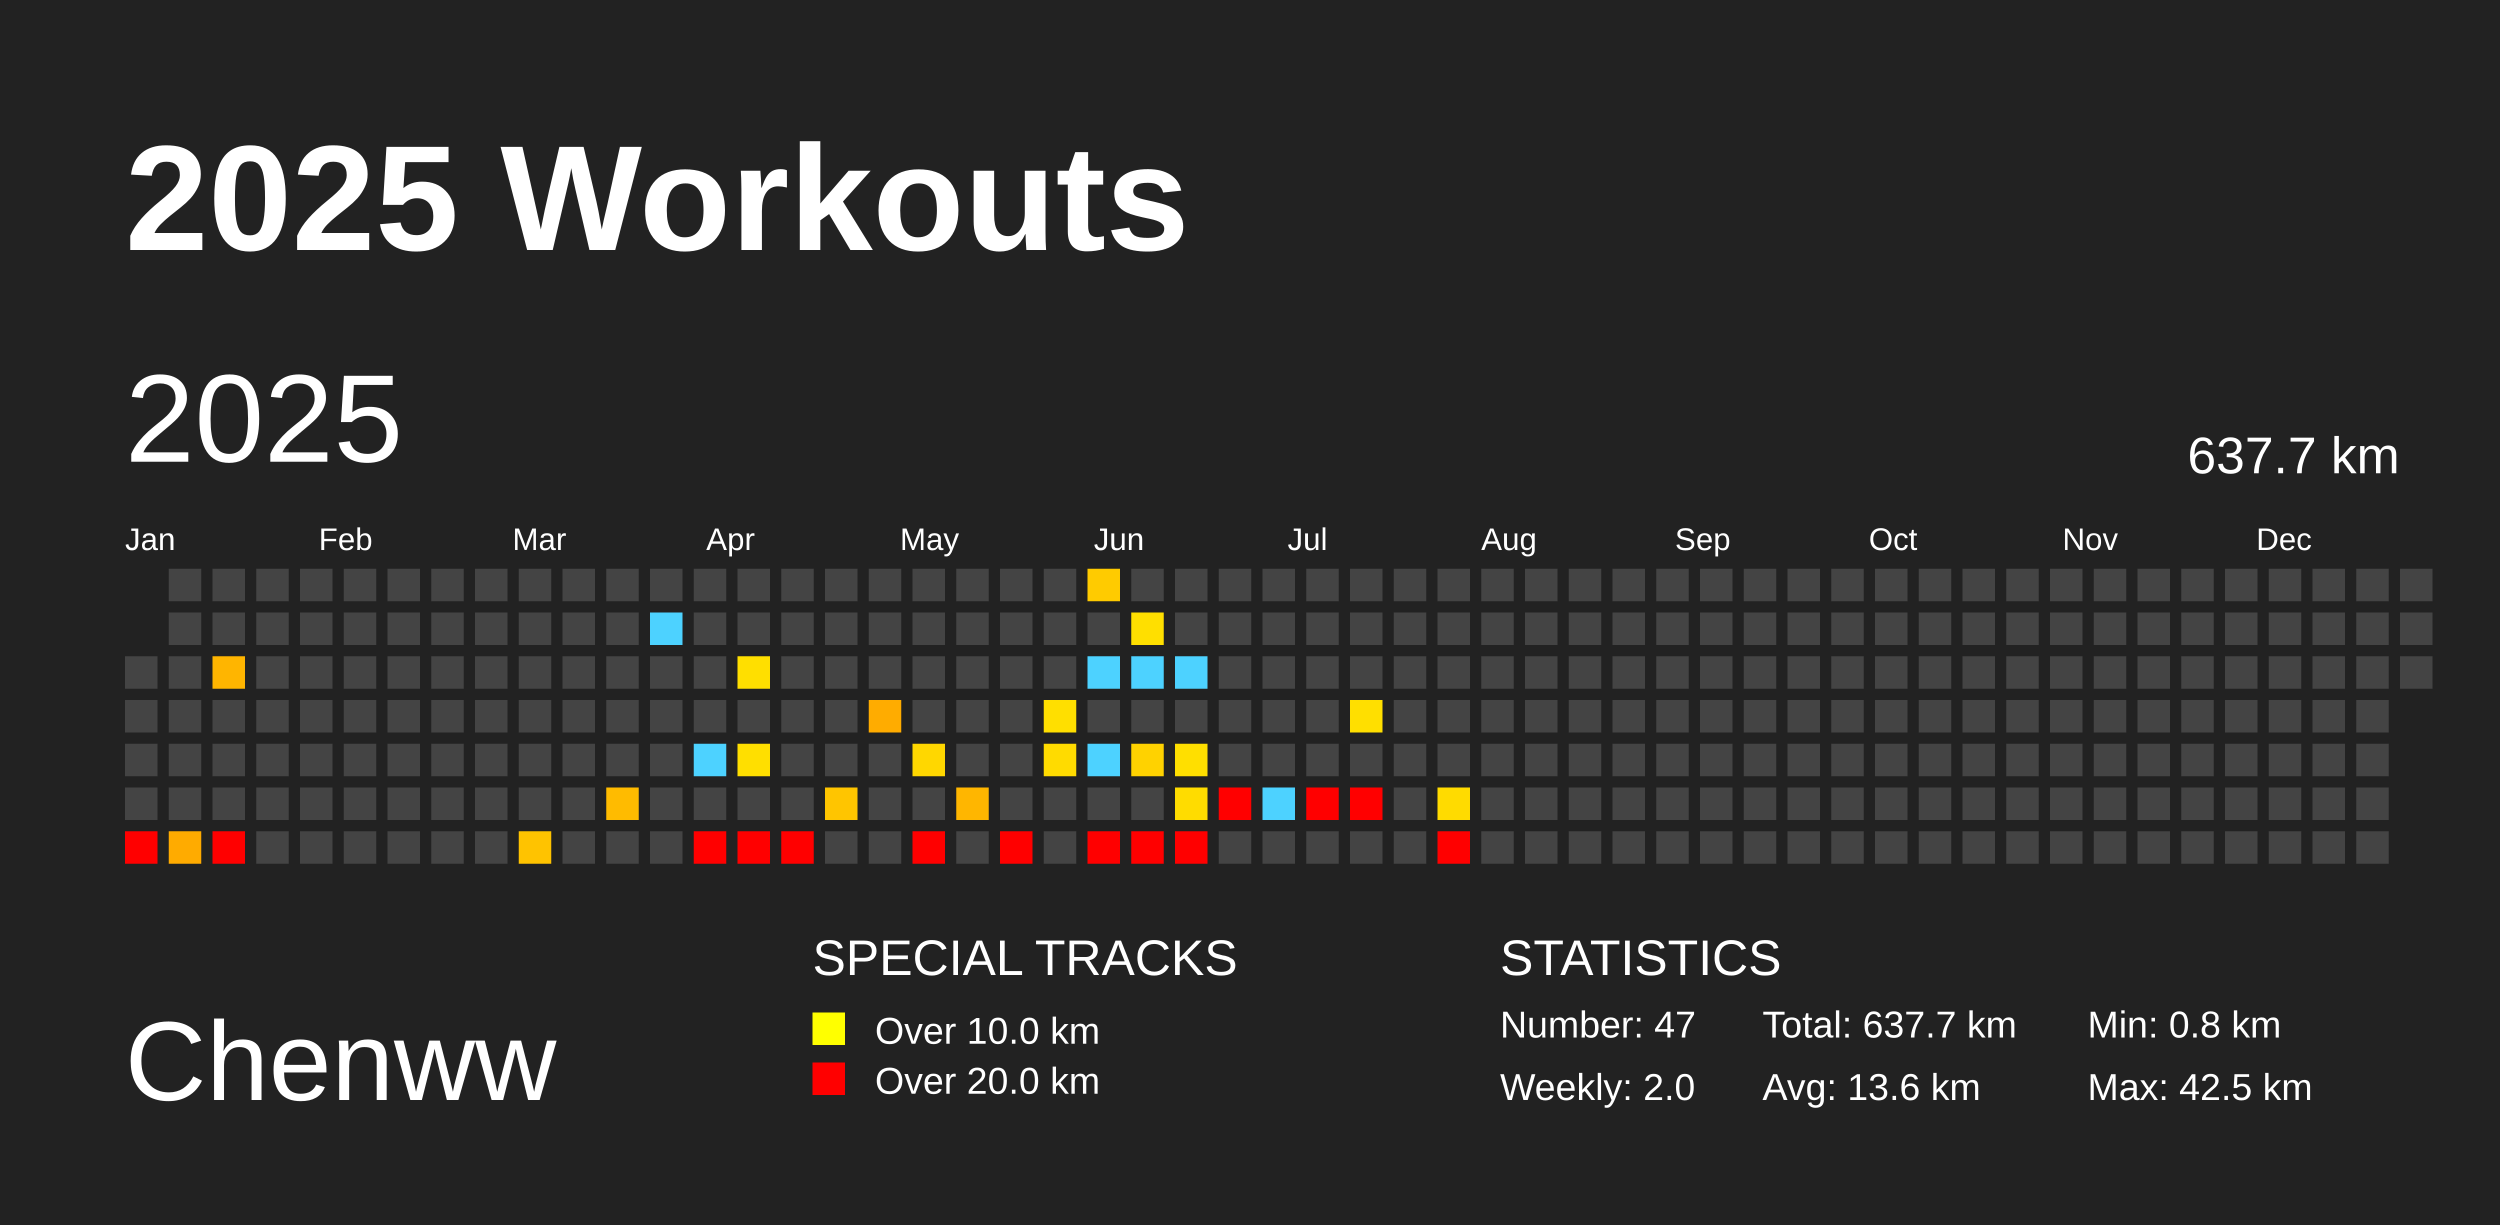
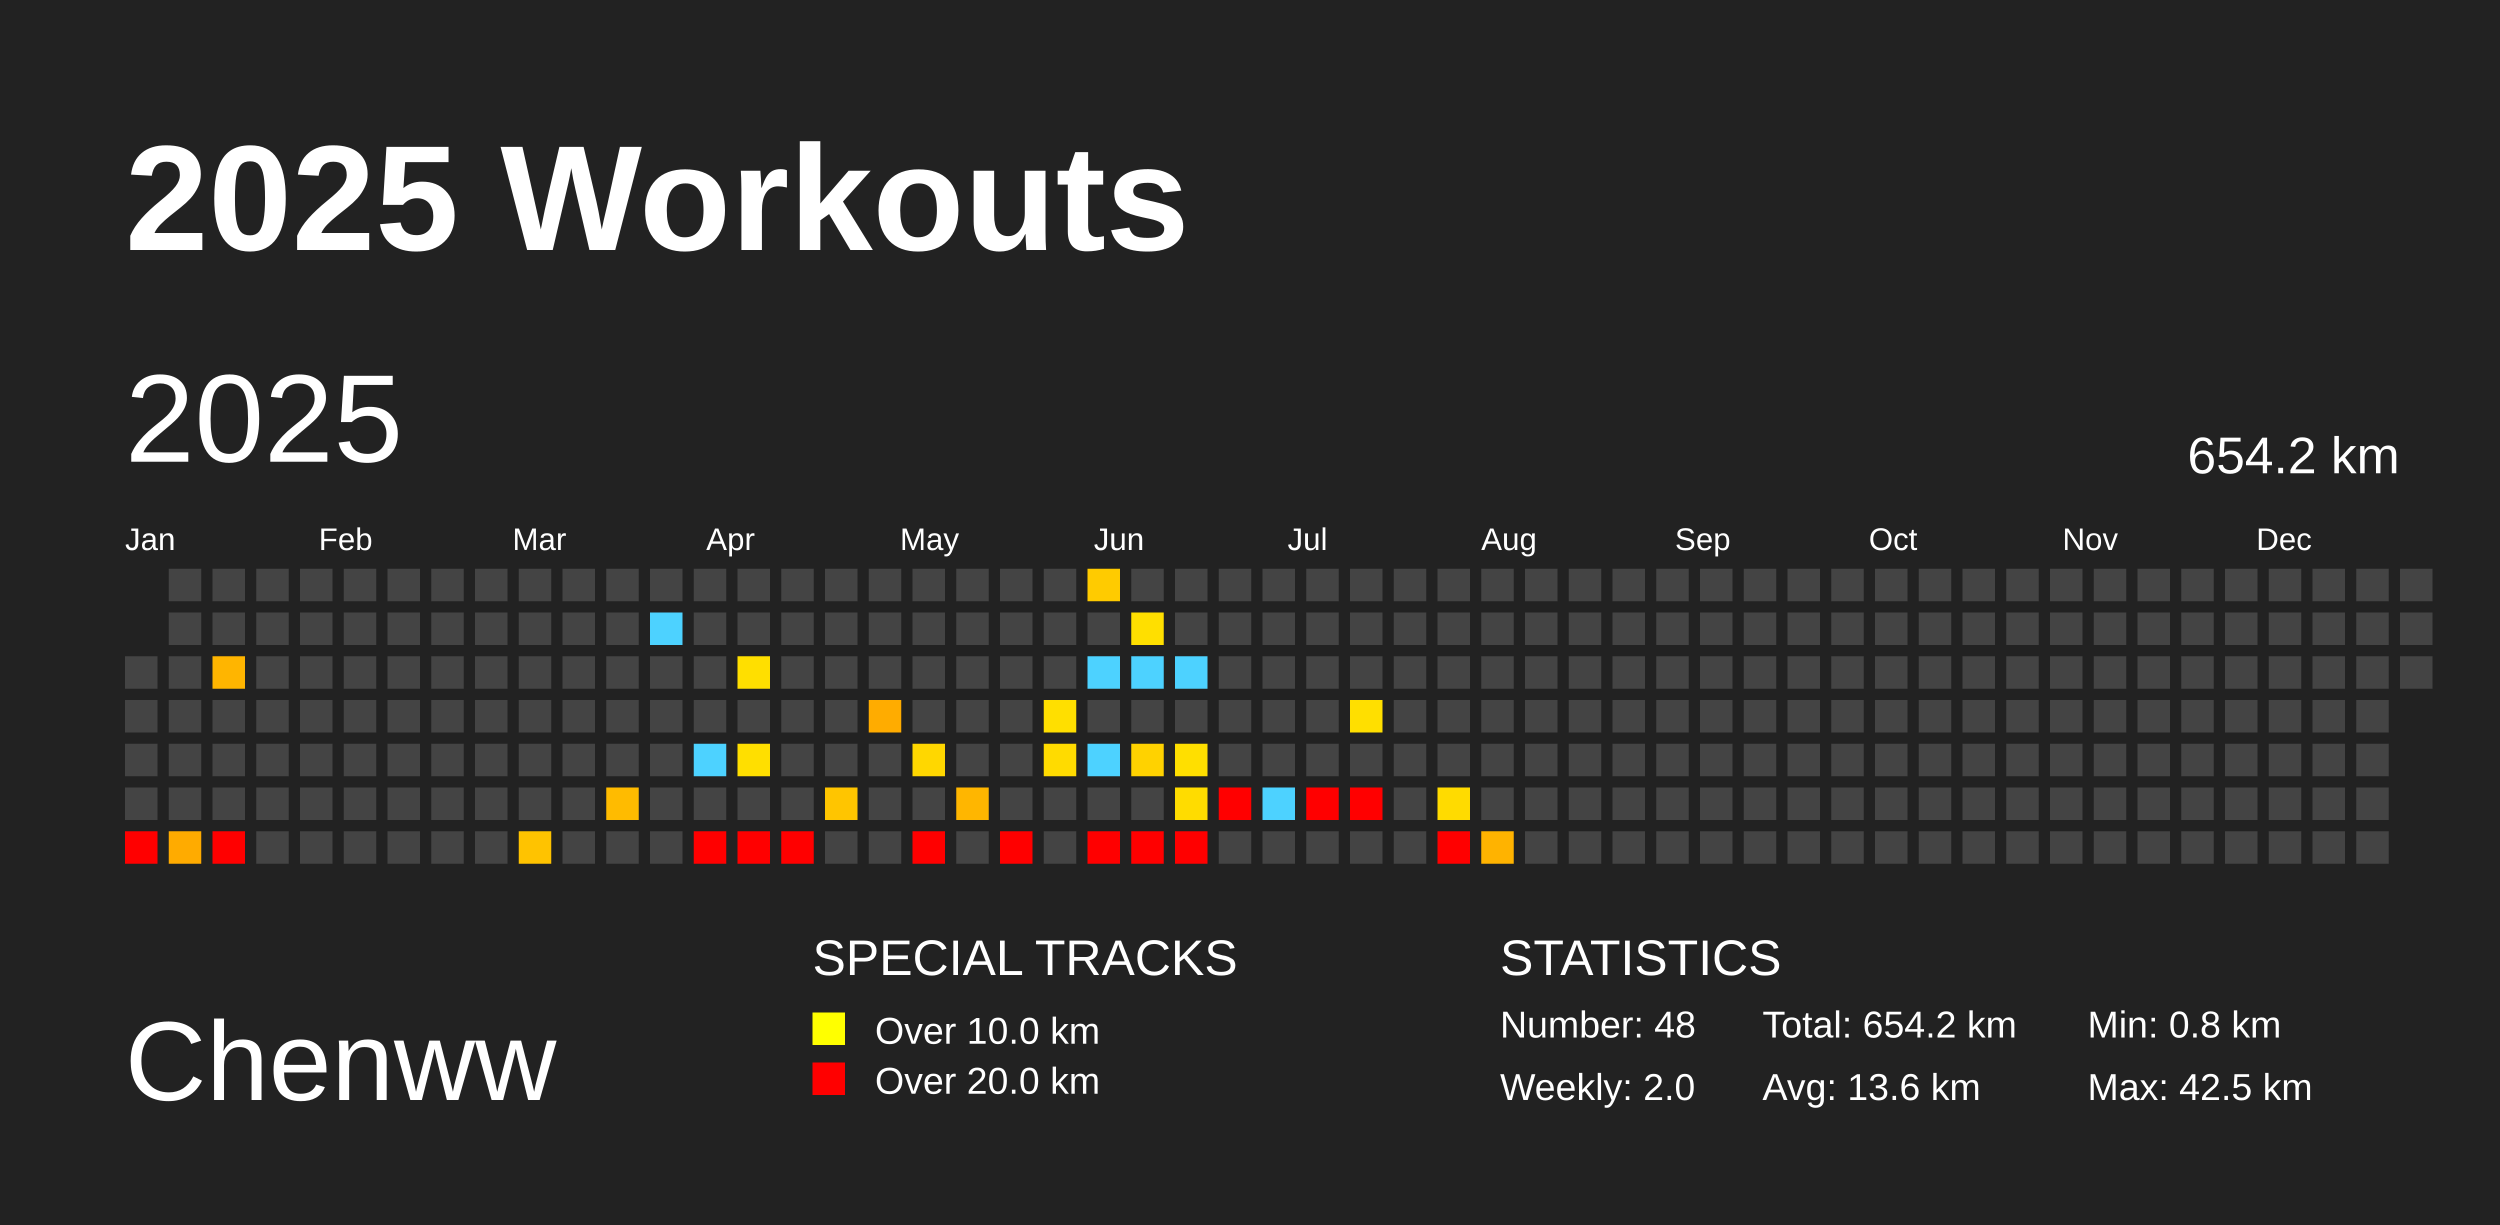
<svg xmlns="http://www.w3.org/2000/svg" baseProfile="full" height="98mm" version="1.1" viewBox="0,0,200,98" width="200mm">
  <defs />
  <rect fill="#222222" height="98" width="200" x="0" y="0" />
  <text fill="#FFFFFF" style="font-size:12px; font-family:Arial; font-weight:bold;" x="10" y="20">2025 Workouts</text>
  <text fill="#FFFFFF" style="font-size:9px; font-family:Arial" x="10" y="88">Chenww</text>
  <text fill="#FFFFFF" style="font-size:4px; font-family:Arial" x="65" y="78">SPECIAL TRACKS</text>
  <rect fill="yellow" height="2.6" width="2.6" x="65" y="81" />
  <text fill="#FFFFFF" style="font-size:3px; font-family:Arial" x="70" y="83.5">Over 10.0 km</text>
  <rect fill="red" height="2.6" width="2.6" x="65" y="85" />
  <text fill="#FFFFFF" style="font-size:3px; font-family:Arial" x="70" y="87.5">Over 20.0 km</text>
  <text fill="#FFFFFF" style="font-size:4px; font-family:Arial" x="120" y="78">STATISTICS</text>
-   <text fill="#FFFFFF" style="font-size:3px; font-family:Arial" x="120" y="83">Number: 47</text>
+   <text fill="#FFFFFF" style="font-size:3px; font-family:Arial" x="120" y="83">Number: 48</text>
  <text fill="#FFFFFF" style="font-size:3px; font-family:Arial" x="120" y="88">Weekly: 2.0</text>
-   <text fill="#FFFFFF" style="font-size:3px; font-family:Arial" x="141" y="83">Total: 637.7 km</text>
+   <text fill="#FFFFFF" style="font-size:3px; font-family:Arial" x="141" y="83">Total: 654.2 km</text>
  <text fill="#FFFFFF" style="font-size:3px; font-family:Arial" x="141" y="88">Avg: 13.6 km</text>
  <text fill="#FFFFFF" style="font-size:3px; font-family:Arial" x="167" y="83">Min: 0.8 km</text>
  <text fill="#FFFFFF" style="font-size:3px; font-family:Arial" x="167" y="88">Max: 42.5 km</text>
  <text dominant-baseline="hanging" fill="#FFFFFF" style="font-size:10.0px; font-family:Arial;" x="10" y="30">2025</text>
-   <text dominant-baseline="hanging" fill="#FFFFFF" style="font-size:4.125px; font-family:Arial;" x="175" y="35">637.7 km</text>
+   <text dominant-baseline="hanging" fill="#FFFFFF" style="font-size:4.125px; font-family:Arial;" x="175" y="35">654.2 km</text>
  <text fill="#FFFFFF" style="font-size:2.5px; font-family:Arial" x="10.0" y="44">Jan</text>
  <text fill="#FFFFFF" style="font-size:2.5px; font-family:Arial" x="25.5" y="44">Feb</text>
  <text fill="#FFFFFF" style="font-size:2.5px; font-family:Arial" x="41.0" y="44">Mar</text>
  <text fill="#FFFFFF" style="font-size:2.5px; font-family:Arial" x="56.5" y="44">Apr</text>
  <text fill="#FFFFFF" style="font-size:2.5px; font-family:Arial" x="72.0" y="44">May</text>
  <text fill="#FFFFFF" style="font-size:2.5px; font-family:Arial" x="87.5" y="44">Jun</text>
  <text fill="#FFFFFF" style="font-size:2.5px; font-family:Arial" x="103.0" y="44">Jul</text>
  <text fill="#FFFFFF" style="font-size:2.5px; font-family:Arial" x="118.5" y="44">Aug</text>
  <text fill="#FFFFFF" style="font-size:2.5px; font-family:Arial" x="134.0" y="44">Sep</text>
  <text fill="#FFFFFF" style="font-size:2.5px; font-family:Arial" x="149.5" y="44">Oct</text>
  <text fill="#FFFFFF" style="font-size:2.5px; font-family:Arial" x="165.0" y="44">Nov</text>
  <text fill="#FFFFFF" style="font-size:2.5px; font-family:Arial" x="180.5" y="44">Dec</text>
  <rect fill="#444444" height="2.6" width="2.6" x="10.0" y="52.5" />
  <rect fill="#444444" height="2.6" width="2.6" x="10.0" y="56.0" />
  <rect fill="#444444" height="2.6" width="2.6" x="10.0" y="59.5" />
  <rect fill="#444444" height="2.6" width="2.6" x="10.0" y="63.0" />
  <rect fill="red" height="2.6" width="2.6" x="10.0" y="66.5" />
  <rect fill="#444444" height="2.6" width="2.6" x="13.5" y="45.5" />
  <rect fill="#444444" height="2.6" width="2.6" x="13.5" y="49.0" />
  <rect fill="#444444" height="2.6" width="2.6" x="13.5" y="52.5" />
  <rect fill="#444444" height="2.6" width="2.6" x="13.5" y="56.0" />
  <rect fill="#444444" height="2.6" width="2.6" x="13.5" y="59.5" />
  <rect fill="#444444" height="2.6" width="2.6" x="13.5" y="63.0" />
  <rect fill="#ffab00" height="2.6" width="2.6" x="13.5" y="66.5" />
  <rect fill="#444444" height="2.6" width="2.6" x="17.0" y="45.5" />
  <rect fill="#444444" height="2.6" width="2.6" x="17.0" y="49.0" />
  <rect fill="#ffb500" height="2.6" width="2.6" x="17.0" y="52.5" />
  <rect fill="#444444" height="2.6" width="2.6" x="17.0" y="56.0" />
  <rect fill="#444444" height="2.6" width="2.6" x="17.0" y="59.5" />
  <rect fill="#444444" height="2.6" width="2.6" x="17.0" y="63.0" />
  <rect fill="red" height="2.6" width="2.6" x="17.0" y="66.5" />
  <rect fill="#444444" height="2.6" width="2.6" x="20.5" y="45.5" />
  <rect fill="#444444" height="2.6" width="2.6" x="20.5" y="49.0" />
  <rect fill="#444444" height="2.6" width="2.6" x="20.5" y="52.5" />
  <rect fill="#444444" height="2.6" width="2.6" x="20.5" y="56.0" />
  <rect fill="#444444" height="2.6" width="2.6" x="20.5" y="59.5" />
  <rect fill="#444444" height="2.6" width="2.6" x="20.5" y="63.0" />
  <rect fill="#444444" height="2.6" width="2.6" x="20.5" y="66.5" />
  <rect fill="#444444" height="2.6" width="2.6" x="24.0" y="45.5" />
  <rect fill="#444444" height="2.6" width="2.6" x="24.0" y="49.0" />
  <rect fill="#444444" height="2.6" width="2.6" x="24.0" y="52.5" />
  <rect fill="#444444" height="2.6" width="2.6" x="24.0" y="56.0" />
  <rect fill="#444444" height="2.6" width="2.6" x="24.0" y="59.5" />
  <rect fill="#444444" height="2.6" width="2.6" x="24.0" y="63.0" />
  <rect fill="#444444" height="2.6" width="2.6" x="24.0" y="66.5" />
  <rect fill="#444444" height="2.6" width="2.6" x="27.5" y="45.5" />
  <rect fill="#444444" height="2.6" width="2.6" x="27.5" y="49.0" />
  <rect fill="#444444" height="2.6" width="2.6" x="27.5" y="52.5" />
  <rect fill="#444444" height="2.6" width="2.6" x="27.5" y="56.0" />
  <rect fill="#444444" height="2.6" width="2.6" x="27.5" y="59.5" />
  <rect fill="#444444" height="2.6" width="2.6" x="27.5" y="63.0" />
  <rect fill="#444444" height="2.6" width="2.6" x="27.5" y="66.5" />
  <rect fill="#444444" height="2.6" width="2.6" x="31.0" y="45.5" />
  <rect fill="#444444" height="2.6" width="2.6" x="31.0" y="49.0" />
  <rect fill="#444444" height="2.6" width="2.6" x="31.0" y="52.5" />
  <rect fill="#444444" height="2.6" width="2.6" x="31.0" y="56.0" />
  <rect fill="#444444" height="2.6" width="2.6" x="31.0" y="59.5" />
  <rect fill="#444444" height="2.6" width="2.6" x="31.0" y="63.0" />
  <rect fill="#444444" height="2.6" width="2.6" x="31.0" y="66.5" />
  <rect fill="#444444" height="2.6" width="2.6" x="34.5" y="45.5" />
  <rect fill="#444444" height="2.6" width="2.6" x="34.5" y="49.0" />
  <rect fill="#444444" height="2.6" width="2.6" x="34.5" y="52.5" />
  <rect fill="#444444" height="2.6" width="2.6" x="34.5" y="56.0" />
  <rect fill="#444444" height="2.6" width="2.6" x="34.5" y="59.5" />
  <rect fill="#444444" height="2.6" width="2.6" x="34.5" y="63.0" />
  <rect fill="#444444" height="2.6" width="2.6" x="34.5" y="66.5" />
  <rect fill="#444444" height="2.6" width="2.6" x="38.0" y="45.5" />
  <rect fill="#444444" height="2.6" width="2.6" x="38.0" y="49.0" />
  <rect fill="#444444" height="2.6" width="2.6" x="38.0" y="52.5" />
  <rect fill="#444444" height="2.6" width="2.6" x="38.0" y="56.0" />
  <rect fill="#444444" height="2.6" width="2.6" x="38.0" y="59.5" />
  <rect fill="#444444" height="2.6" width="2.6" x="38.0" y="63.0" />
  <rect fill="#444444" height="2.6" width="2.6" x="38.0" y="66.5" />
  <rect fill="#444444" height="2.6" width="2.6" x="41.5" y="45.5" />
  <rect fill="#444444" height="2.6" width="2.6" x="41.5" y="49.0" />
  <rect fill="#444444" height="2.6" width="2.6" x="41.5" y="52.5" />
  <rect fill="#444444" height="2.6" width="2.6" x="41.5" y="56.0" />
  <rect fill="#444444" height="2.6" width="2.6" x="41.5" y="59.5" />
  <rect fill="#444444" height="2.6" width="2.6" x="41.5" y="63.0" />
  <rect fill="#ffc300" height="2.6" width="2.6" x="41.5" y="66.5" />
  <rect fill="#444444" height="2.6" width="2.6" x="45.0" y="45.5" />
  <rect fill="#444444" height="2.6" width="2.6" x="45.0" y="49.0" />
  <rect fill="#444444" height="2.6" width="2.6" x="45.0" y="52.5" />
  <rect fill="#444444" height="2.6" width="2.6" x="45.0" y="56.0" />
  <rect fill="#444444" height="2.6" width="2.6" x="45.0" y="59.5" />
  <rect fill="#444444" height="2.6" width="2.6" x="45.0" y="63.0" />
  <rect fill="#444444" height="2.6" width="2.6" x="45.0" y="66.5" />
  <rect fill="#444444" height="2.6" width="2.6" x="48.5" y="45.5" />
  <rect fill="#444444" height="2.6" width="2.6" x="48.5" y="49.0" />
  <rect fill="#444444" height="2.6" width="2.6" x="48.5" y="52.5" />
  <rect fill="#444444" height="2.6" width="2.6" x="48.5" y="56.0" />
  <rect fill="#444444" height="2.6" width="2.6" x="48.5" y="59.5" />
  <rect fill="#ffbb00" height="2.6" width="2.6" x="48.5" y="63.0" />
  <rect fill="#444444" height="2.6" width="2.6" x="48.5" y="66.5" />
  <rect fill="#444444" height="2.6" width="2.6" x="52.0" y="45.5" />
  <rect fill="#4dd2ff" height="2.6" width="2.6" x="52.0" y="49.0" />
  <rect fill="#444444" height="2.6" width="2.6" x="52.0" y="52.5" />
  <rect fill="#444444" height="2.6" width="2.6" x="52.0" y="56.0" />
  <rect fill="#444444" height="2.6" width="2.6" x="52.0" y="59.5" />
  <rect fill="#444444" height="2.6" width="2.6" x="52.0" y="63.0" />
  <rect fill="#444444" height="2.6" width="2.6" x="52.0" y="66.5" />
  <rect fill="#444444" height="2.6" width="2.6" x="55.5" y="45.5" />
  <rect fill="#444444" height="2.6" width="2.6" x="55.5" y="49.0" />
  <rect fill="#444444" height="2.6" width="2.6" x="55.5" y="52.5" />
  <rect fill="#444444" height="2.6" width="2.6" x="55.5" y="56.0" />
  <rect fill="#4dd2ff" height="2.6" width="2.6" x="55.5" y="59.5" />
  <rect fill="#444444" height="2.6" width="2.6" x="55.5" y="63.0" />
  <rect fill="red" height="2.6" width="2.6" x="55.5" y="66.5" />
  <rect fill="#444444" height="2.6" width="2.6" x="59.0" y="45.5" />
  <rect fill="#444444" height="2.6" width="2.6" x="59.0" y="49.0" />
  <rect fill="#ffdf00" height="2.6" width="2.6" x="59.0" y="52.5" />
  <rect fill="#444444" height="2.6" width="2.6" x="59.0" y="56.0" />
  <rect fill="#ffdf00" height="2.6" width="2.6" x="59.0" y="59.5" />
  <rect fill="#444444" height="2.6" width="2.6" x="59.0" y="63.0" />
  <rect fill="red" height="2.6" width="2.6" x="59.0" y="66.5" />
  <rect fill="#444444" height="2.6" width="2.6" x="62.5" y="45.5" />
  <rect fill="#444444" height="2.6" width="2.6" x="62.5" y="49.0" />
  <rect fill="#444444" height="2.6" width="2.6" x="62.5" y="52.5" />
  <rect fill="#444444" height="2.6" width="2.6" x="62.5" y="56.0" />
  <rect fill="#444444" height="2.6" width="2.6" x="62.5" y="59.5" />
  <rect fill="#444444" height="2.6" width="2.6" x="62.5" y="63.0" />
  <rect fill="red" height="2.6" width="2.6" x="62.5" y="66.5" />
  <rect fill="#444444" height="2.6" width="2.6" x="66.0" y="45.5" />
  <rect fill="#444444" height="2.6" width="2.6" x="66.0" y="49.0" />
  <rect fill="#444444" height="2.6" width="2.6" x="66.0" y="52.5" />
  <rect fill="#444444" height="2.6" width="2.6" x="66.0" y="56.0" />
  <rect fill="#444444" height="2.6" width="2.6" x="66.0" y="59.5" />
  <rect fill="#ffc500" height="2.6" width="2.6" x="66.0" y="63.0" />
  <rect fill="#444444" height="2.6" width="2.6" x="66.0" y="66.5" />
  <rect fill="#444444" height="2.6" width="2.6" x="69.5" y="45.5" />
  <rect fill="#444444" height="2.6" width="2.6" x="69.5" y="49.0" />
  <rect fill="#444444" height="2.6" width="2.6" x="69.5" y="52.5" />
  <rect fill="#ffac00" height="2.6" width="2.6" x="69.5" y="56.0" />
  <rect fill="#444444" height="2.6" width="2.6" x="69.5" y="59.5" />
  <rect fill="#444444" height="2.6" width="2.6" x="69.5" y="63.0" />
  <rect fill="#444444" height="2.6" width="2.6" x="69.5" y="66.5" />
  <rect fill="#444444" height="2.6" width="2.6" x="73.0" y="45.5" />
  <rect fill="#444444" height="2.6" width="2.6" x="73.0" y="49.0" />
  <rect fill="#444444" height="2.6" width="2.6" x="73.0" y="52.5" />
  <rect fill="#444444" height="2.6" width="2.6" x="73.0" y="56.0" />
  <rect fill="#ffd700" height="2.6" width="2.6" x="73.0" y="59.5" />
  <rect fill="#444444" height="2.6" width="2.6" x="73.0" y="63.0" />
  <rect fill="red" height="2.6" width="2.6" x="73.0" y="66.5" />
  <rect fill="#444444" height="2.6" width="2.6" x="76.5" y="45.5" />
  <rect fill="#444444" height="2.6" width="2.6" x="76.5" y="49.0" />
  <rect fill="#444444" height="2.6" width="2.6" x="76.5" y="52.5" />
  <rect fill="#444444" height="2.6" width="2.6" x="76.5" y="56.0" />
  <rect fill="#444444" height="2.6" width="2.6" x="76.5" y="59.5" />
  <rect fill="#ffb600" height="2.6" width="2.6" x="76.5" y="63.0" />
  <rect fill="#444444" height="2.6" width="2.6" x="76.5" y="66.5" />
  <rect fill="#444444" height="2.6" width="2.6" x="80.0" y="45.5" />
  <rect fill="#444444" height="2.6" width="2.6" x="80.0" y="49.0" />
  <rect fill="#444444" height="2.6" width="2.6" x="80.0" y="52.5" />
  <rect fill="#444444" height="2.6" width="2.6" x="80.0" y="56.0" />
  <rect fill="#444444" height="2.6" width="2.6" x="80.0" y="59.5" />
  <rect fill="#444444" height="2.6" width="2.6" x="80.0" y="63.0" />
  <rect fill="red" height="2.6" width="2.6" x="80.0" y="66.5" />
  <rect fill="#444444" height="2.6" width="2.6" x="83.5" y="45.5" />
  <rect fill="#444444" height="2.6" width="2.6" x="83.5" y="49.0" />
  <rect fill="#444444" height="2.6" width="2.6" x="83.5" y="52.5" />
  <rect fill="#ffdf00" height="2.6" width="2.6" x="83.5" y="56.0" />
  <rect fill="#ffdb00" height="2.6" width="2.6" x="83.5" y="59.5" />
  <rect fill="#444444" height="2.6" width="2.6" x="83.5" y="63.0" />
  <rect fill="#444444" height="2.6" width="2.6" x="83.5" y="66.5" />
  <rect fill="#ffcb00" height="2.6" width="2.6" x="87.0" y="45.5" />
  <rect fill="#444444" height="2.6" width="2.6" x="87.0" y="49.0" />
  <rect fill="#4dd2ff" height="2.6" width="2.6" x="87.0" y="52.5" />
  <rect fill="#444444" height="2.6" width="2.6" x="87.0" y="56.0" />
  <rect fill="#4dd2ff" height="2.6" width="2.6" x="87.0" y="59.5" />
  <rect fill="#444444" height="2.6" width="2.6" x="87.0" y="63.0" />
  <rect fill="red" height="2.6" width="2.6" x="87.0" y="66.5" />
  <rect fill="#444444" height="2.6" width="2.6" x="90.5" y="45.5" />
  <rect fill="#ffdf00" height="2.6" width="2.6" x="90.5" y="49.0" />
  <rect fill="#4dd2ff" height="2.6" width="2.6" x="90.5" y="52.5" />
  <rect fill="#444444" height="2.6" width="2.6" x="90.5" y="56.0" />
  <rect fill="#ffd200" height="2.6" width="2.6" x="90.5" y="59.5" />
  <rect fill="#444444" height="2.6" width="2.6" x="90.5" y="63.0" />
  <rect fill="red" height="2.6" width="2.6" x="90.5" y="66.5" />
  <rect fill="#444444" height="2.6" width="2.6" x="94.0" y="45.5" />
  <rect fill="#444444" height="2.6" width="2.6" x="94.0" y="49.0" />
  <rect fill="#4dd2ff" height="2.6" width="2.6" x="94.0" y="52.5" />
  <rect fill="#444444" height="2.6" width="2.6" x="94.0" y="56.0" />
  <rect fill="#ffdf00" height="2.6" width="2.6" x="94.0" y="59.5" />
  <rect fill="#ffdc00" height="2.6" width="2.6" x="94.0" y="63.0" />
  <rect fill="red" height="2.6" width="2.6" x="94.0" y="66.5" />
  <rect fill="#444444" height="2.6" width="2.6" x="97.5" y="45.5" />
  <rect fill="#444444" height="2.6" width="2.6" x="97.5" y="49.0" />
  <rect fill="#444444" height="2.6" width="2.6" x="97.5" y="52.5" />
  <rect fill="#444444" height="2.6" width="2.6" x="97.5" y="56.0" />
  <rect fill="#444444" height="2.6" width="2.6" x="97.5" y="59.5" />
  <rect fill="red" height="2.6" width="2.6" x="97.5" y="63.0" />
  <rect fill="#444444" height="2.6" width="2.6" x="97.5" y="66.5" />
  <rect fill="#444444" height="2.6" width="2.6" x="101.0" y="45.5" />
  <rect fill="#444444" height="2.6" width="2.6" x="101.0" y="49.0" />
  <rect fill="#444444" height="2.6" width="2.6" x="101.0" y="52.5" />
  <rect fill="#444444" height="2.6" width="2.6" x="101.0" y="56.0" />
  <rect fill="#444444" height="2.6" width="2.6" x="101.0" y="59.5" />
  <rect fill="#4dd2ff" height="2.6" width="2.6" x="101.0" y="63.0" />
  <rect fill="#444444" height="2.6" width="2.6" x="101.0" y="66.5" />
  <rect fill="#444444" height="2.6" width="2.6" x="104.5" y="45.5" />
  <rect fill="#444444" height="2.6" width="2.6" x="104.5" y="49.0" />
  <rect fill="#444444" height="2.6" width="2.6" x="104.5" y="52.5" />
  <rect fill="#444444" height="2.6" width="2.6" x="104.5" y="56.0" />
  <rect fill="#444444" height="2.6" width="2.6" x="104.5" y="59.5" />
  <rect fill="red" height="2.6" width="2.6" x="104.5" y="63.0" />
  <rect fill="#444444" height="2.6" width="2.6" x="104.5" y="66.5" />
  <rect fill="#444444" height="2.6" width="2.6" x="108.0" y="45.5" />
  <rect fill="#444444" height="2.6" width="2.6" x="108.0" y="49.0" />
  <rect fill="#444444" height="2.6" width="2.6" x="108.0" y="52.5" />
  <rect fill="#ffdf00" height="2.6" width="2.6" x="108.0" y="56.0" />
  <rect fill="#444444" height="2.6" width="2.6" x="108.0" y="59.5" />
  <rect fill="red" height="2.6" width="2.6" x="108.0" y="63.0" />
  <rect fill="#444444" height="2.6" width="2.6" x="108.0" y="66.5" />
  <rect fill="#444444" height="2.6" width="2.6" x="111.5" y="45.5" />
  <rect fill="#444444" height="2.6" width="2.6" x="111.5" y="49.0" />
  <rect fill="#444444" height="2.6" width="2.6" x="111.5" y="52.5" />
  <rect fill="#444444" height="2.6" width="2.6" x="111.5" y="56.0" />
  <rect fill="#444444" height="2.6" width="2.6" x="111.5" y="59.5" />
  <rect fill="#444444" height="2.6" width="2.6" x="111.5" y="63.0" />
  <rect fill="#444444" height="2.6" width="2.6" x="111.5" y="66.5" />
  <rect fill="#444444" height="2.6" width="2.6" x="115.0" y="45.5" />
  <rect fill="#444444" height="2.6" width="2.6" x="115.0" y="49.0" />
  <rect fill="#444444" height="2.6" width="2.6" x="115.0" y="52.5" />
  <rect fill="#444444" height="2.6" width="2.6" x="115.0" y="56.0" />
  <rect fill="#444444" height="2.6" width="2.6" x="115.0" y="59.5" />
  <rect fill="#ffdb00" height="2.6" width="2.6" x="115.0" y="63.0" />
  <rect fill="red" height="2.6" width="2.6" x="115.0" y="66.5" />
  <rect fill="#444444" height="2.6" width="2.6" x="118.5" y="45.5" />
  <rect fill="#444444" height="2.6" width="2.6" x="118.5" y="49.0" />
  <rect fill="#444444" height="2.6" width="2.6" x="118.5" y="52.5" />
  <rect fill="#444444" height="2.6" width="2.6" x="118.5" y="56.0" />
  <rect fill="#444444" height="2.6" width="2.6" x="118.5" y="59.5" />
  <rect fill="#444444" height="2.6" width="2.6" x="118.5" y="63.0" />
-   <rect fill="#444444" height="2.6" width="2.6" x="118.5" y="66.5" />
+   <rect fill="#ffb300" height="2.6" width="2.6" x="118.5" y="66.5" />
  <rect fill="#444444" height="2.6" width="2.6" x="122.0" y="45.5" />
  <rect fill="#444444" height="2.6" width="2.6" x="122.0" y="49.0" />
  <rect fill="#444444" height="2.6" width="2.6" x="122.0" y="52.5" />
  <rect fill="#444444" height="2.6" width="2.6" x="122.0" y="56.0" />
  <rect fill="#444444" height="2.6" width="2.6" x="122.0" y="59.5" />
  <rect fill="#444444" height="2.6" width="2.6" x="122.0" y="63.0" />
  <rect fill="#444444" height="2.6" width="2.6" x="122.0" y="66.5" />
  <rect fill="#444444" height="2.6" width="2.6" x="125.5" y="45.5" />
  <rect fill="#444444" height="2.6" width="2.6" x="125.5" y="49.0" />
  <rect fill="#444444" height="2.6" width="2.6" x="125.5" y="52.5" />
  <rect fill="#444444" height="2.6" width="2.6" x="125.5" y="56.0" />
  <rect fill="#444444" height="2.6" width="2.6" x="125.5" y="59.5" />
  <rect fill="#444444" height="2.6" width="2.6" x="125.5" y="63.0" />
  <rect fill="#444444" height="2.6" width="2.6" x="125.5" y="66.5" />
  <rect fill="#444444" height="2.6" width="2.6" x="129.0" y="45.5" />
  <rect fill="#444444" height="2.6" width="2.6" x="129.0" y="49.0" />
  <rect fill="#444444" height="2.6" width="2.6" x="129.0" y="52.5" />
  <rect fill="#444444" height="2.6" width="2.6" x="129.0" y="56.0" />
  <rect fill="#444444" height="2.6" width="2.6" x="129.0" y="59.5" />
  <rect fill="#444444" height="2.6" width="2.6" x="129.0" y="63.0" />
  <rect fill="#444444" height="2.6" width="2.6" x="129.0" y="66.5" />
  <rect fill="#444444" height="2.6" width="2.6" x="132.5" y="45.5" />
  <rect fill="#444444" height="2.6" width="2.6" x="132.5" y="49.0" />
  <rect fill="#444444" height="2.6" width="2.6" x="132.5" y="52.5" />
  <rect fill="#444444" height="2.6" width="2.6" x="132.5" y="56.0" />
  <rect fill="#444444" height="2.6" width="2.6" x="132.5" y="59.5" />
  <rect fill="#444444" height="2.6" width="2.6" x="132.5" y="63.0" />
  <rect fill="#444444" height="2.6" width="2.6" x="132.5" y="66.5" />
  <rect fill="#444444" height="2.6" width="2.6" x="136.0" y="45.5" />
  <rect fill="#444444" height="2.6" width="2.6" x="136.0" y="49.0" />
  <rect fill="#444444" height="2.6" width="2.6" x="136.0" y="52.5" />
  <rect fill="#444444" height="2.6" width="2.6" x="136.0" y="56.0" />
  <rect fill="#444444" height="2.6" width="2.6" x="136.0" y="59.5" />
  <rect fill="#444444" height="2.6" width="2.6" x="136.0" y="63.0" />
  <rect fill="#444444" height="2.6" width="2.6" x="136.0" y="66.5" />
  <rect fill="#444444" height="2.6" width="2.6" x="139.5" y="45.5" />
  <rect fill="#444444" height="2.6" width="2.6" x="139.5" y="49.0" />
  <rect fill="#444444" height="2.6" width="2.6" x="139.5" y="52.5" />
  <rect fill="#444444" height="2.6" width="2.6" x="139.5" y="56.0" />
  <rect fill="#444444" height="2.6" width="2.6" x="139.5" y="59.5" />
  <rect fill="#444444" height="2.6" width="2.6" x="139.5" y="63.0" />
  <rect fill="#444444" height="2.6" width="2.6" x="139.5" y="66.5" />
  <rect fill="#444444" height="2.6" width="2.6" x="143.0" y="45.5" />
  <rect fill="#444444" height="2.6" width="2.6" x="143.0" y="49.0" />
  <rect fill="#444444" height="2.6" width="2.6" x="143.0" y="52.5" />
  <rect fill="#444444" height="2.6" width="2.6" x="143.0" y="56.0" />
  <rect fill="#444444" height="2.6" width="2.6" x="143.0" y="59.5" />
  <rect fill="#444444" height="2.6" width="2.6" x="143.0" y="63.0" />
  <rect fill="#444444" height="2.6" width="2.6" x="143.0" y="66.5" />
  <rect fill="#444444" height="2.6" width="2.6" x="146.5" y="45.5" />
  <rect fill="#444444" height="2.6" width="2.6" x="146.5" y="49.0" />
  <rect fill="#444444" height="2.6" width="2.6" x="146.5" y="52.5" />
  <rect fill="#444444" height="2.6" width="2.6" x="146.5" y="56.0" />
  <rect fill="#444444" height="2.6" width="2.6" x="146.5" y="59.5" />
  <rect fill="#444444" height="2.6" width="2.6" x="146.5" y="63.0" />
  <rect fill="#444444" height="2.6" width="2.6" x="146.5" y="66.5" />
  <rect fill="#444444" height="2.6" width="2.6" x="150.0" y="45.5" />
  <rect fill="#444444" height="2.6" width="2.6" x="150.0" y="49.0" />
  <rect fill="#444444" height="2.6" width="2.6" x="150.0" y="52.5" />
  <rect fill="#444444" height="2.6" width="2.6" x="150.0" y="56.0" />
  <rect fill="#444444" height="2.6" width="2.6" x="150.0" y="59.5" />
  <rect fill="#444444" height="2.6" width="2.6" x="150.0" y="63.0" />
  <rect fill="#444444" height="2.6" width="2.6" x="150.0" y="66.5" />
  <rect fill="#444444" height="2.6" width="2.6" x="153.5" y="45.5" />
  <rect fill="#444444" height="2.6" width="2.6" x="153.5" y="49.0" />
  <rect fill="#444444" height="2.6" width="2.6" x="153.5" y="52.5" />
  <rect fill="#444444" height="2.6" width="2.6" x="153.5" y="56.0" />
  <rect fill="#444444" height="2.6" width="2.6" x="153.5" y="59.5" />
  <rect fill="#444444" height="2.6" width="2.6" x="153.5" y="63.0" />
  <rect fill="#444444" height="2.6" width="2.6" x="153.5" y="66.5" />
  <rect fill="#444444" height="2.6" width="2.6" x="157.0" y="45.5" />
  <rect fill="#444444" height="2.6" width="2.6" x="157.0" y="49.0" />
  <rect fill="#444444" height="2.6" width="2.6" x="157.0" y="52.5" />
  <rect fill="#444444" height="2.6" width="2.6" x="157.0" y="56.0" />
  <rect fill="#444444" height="2.6" width="2.6" x="157.0" y="59.5" />
  <rect fill="#444444" height="2.6" width="2.6" x="157.0" y="63.0" />
  <rect fill="#444444" height="2.6" width="2.6" x="157.0" y="66.5" />
  <rect fill="#444444" height="2.6" width="2.6" x="160.5" y="45.5" />
  <rect fill="#444444" height="2.6" width="2.6" x="160.5" y="49.0" />
  <rect fill="#444444" height="2.6" width="2.6" x="160.5" y="52.5" />
  <rect fill="#444444" height="2.6" width="2.6" x="160.5" y="56.0" />
  <rect fill="#444444" height="2.6" width="2.6" x="160.5" y="59.5" />
  <rect fill="#444444" height="2.6" width="2.6" x="160.5" y="63.0" />
  <rect fill="#444444" height="2.6" width="2.6" x="160.5" y="66.5" />
  <rect fill="#444444" height="2.6" width="2.6" x="164.0" y="45.5" />
  <rect fill="#444444" height="2.6" width="2.6" x="164.0" y="49.0" />
  <rect fill="#444444" height="2.6" width="2.6" x="164.0" y="52.5" />
  <rect fill="#444444" height="2.6" width="2.6" x="164.0" y="56.0" />
  <rect fill="#444444" height="2.6" width="2.6" x="164.0" y="59.5" />
  <rect fill="#444444" height="2.6" width="2.6" x="164.0" y="63.0" />
  <rect fill="#444444" height="2.6" width="2.6" x="164.0" y="66.5" />
  <rect fill="#444444" height="2.6" width="2.6" x="167.5" y="45.5" />
  <rect fill="#444444" height="2.6" width="2.6" x="167.5" y="49.0" />
  <rect fill="#444444" height="2.6" width="2.6" x="167.5" y="52.5" />
  <rect fill="#444444" height="2.6" width="2.6" x="167.5" y="56.0" />
  <rect fill="#444444" height="2.6" width="2.6" x="167.5" y="59.5" />
  <rect fill="#444444" height="2.6" width="2.6" x="167.5" y="63.0" />
  <rect fill="#444444" height="2.6" width="2.6" x="167.5" y="66.5" />
  <rect fill="#444444" height="2.6" width="2.6" x="171.0" y="45.5" />
  <rect fill="#444444" height="2.6" width="2.6" x="171.0" y="49.0" />
  <rect fill="#444444" height="2.6" width="2.6" x="171.0" y="52.5" />
  <rect fill="#444444" height="2.6" width="2.6" x="171.0" y="56.0" />
  <rect fill="#444444" height="2.6" width="2.6" x="171.0" y="59.5" />
  <rect fill="#444444" height="2.6" width="2.6" x="171.0" y="63.0" />
  <rect fill="#444444" height="2.6" width="2.6" x="171.0" y="66.5" />
  <rect fill="#444444" height="2.6" width="2.6" x="174.5" y="45.5" />
  <rect fill="#444444" height="2.6" width="2.6" x="174.5" y="49.0" />
  <rect fill="#444444" height="2.6" width="2.6" x="174.5" y="52.5" />
  <rect fill="#444444" height="2.6" width="2.6" x="174.5" y="56.0" />
  <rect fill="#444444" height="2.6" width="2.6" x="174.5" y="59.5" />
  <rect fill="#444444" height="2.6" width="2.6" x="174.5" y="63.0" />
  <rect fill="#444444" height="2.6" width="2.6" x="174.5" y="66.5" />
  <rect fill="#444444" height="2.6" width="2.6" x="178.0" y="45.5" />
  <rect fill="#444444" height="2.6" width="2.6" x="178.0" y="49.0" />
  <rect fill="#444444" height="2.6" width="2.6" x="178.0" y="52.5" />
  <rect fill="#444444" height="2.6" width="2.6" x="178.0" y="56.0" />
  <rect fill="#444444" height="2.6" width="2.6" x="178.0" y="59.5" />
  <rect fill="#444444" height="2.6" width="2.6" x="178.0" y="63.0" />
  <rect fill="#444444" height="2.6" width="2.6" x="178.0" y="66.5" />
  <rect fill="#444444" height="2.6" width="2.6" x="181.5" y="45.5" />
  <rect fill="#444444" height="2.6" width="2.6" x="181.5" y="49.0" />
  <rect fill="#444444" height="2.6" width="2.6" x="181.5" y="52.5" />
  <rect fill="#444444" height="2.6" width="2.6" x="181.5" y="56.0" />
  <rect fill="#444444" height="2.6" width="2.6" x="181.5" y="59.5" />
  <rect fill="#444444" height="2.6" width="2.6" x="181.5" y="63.0" />
  <rect fill="#444444" height="2.6" width="2.6" x="181.5" y="66.5" />
  <rect fill="#444444" height="2.6" width="2.6" x="185.0" y="45.5" />
  <rect fill="#444444" height="2.6" width="2.6" x="185.0" y="49.0" />
  <rect fill="#444444" height="2.6" width="2.6" x="185.0" y="52.5" />
  <rect fill="#444444" height="2.6" width="2.6" x="185.0" y="56.0" />
  <rect fill="#444444" height="2.6" width="2.6" x="185.0" y="59.5" />
  <rect fill="#444444" height="2.6" width="2.6" x="185.0" y="63.0" />
  <rect fill="#444444" height="2.6" width="2.6" x="185.0" y="66.5" />
  <rect fill="#444444" height="2.6" width="2.6" x="188.5" y="45.5" />
  <rect fill="#444444" height="2.6" width="2.6" x="188.5" y="49.0" />
  <rect fill="#444444" height="2.6" width="2.6" x="188.5" y="52.5" />
  <rect fill="#444444" height="2.6" width="2.6" x="188.5" y="56.0" />
  <rect fill="#444444" height="2.6" width="2.6" x="188.5" y="59.5" />
  <rect fill="#444444" height="2.6" width="2.6" x="188.5" y="63.0" />
  <rect fill="#444444" height="2.6" width="2.6" x="188.5" y="66.5" />
  <rect fill="#444444" height="2.6" width="2.6" x="192.0" y="45.5" />
  <rect fill="#444444" height="2.6" width="2.6" x="192.0" y="49.0" />
  <rect fill="#444444" height="2.6" width="2.6" x="192.0" y="52.5" />
</svg>
